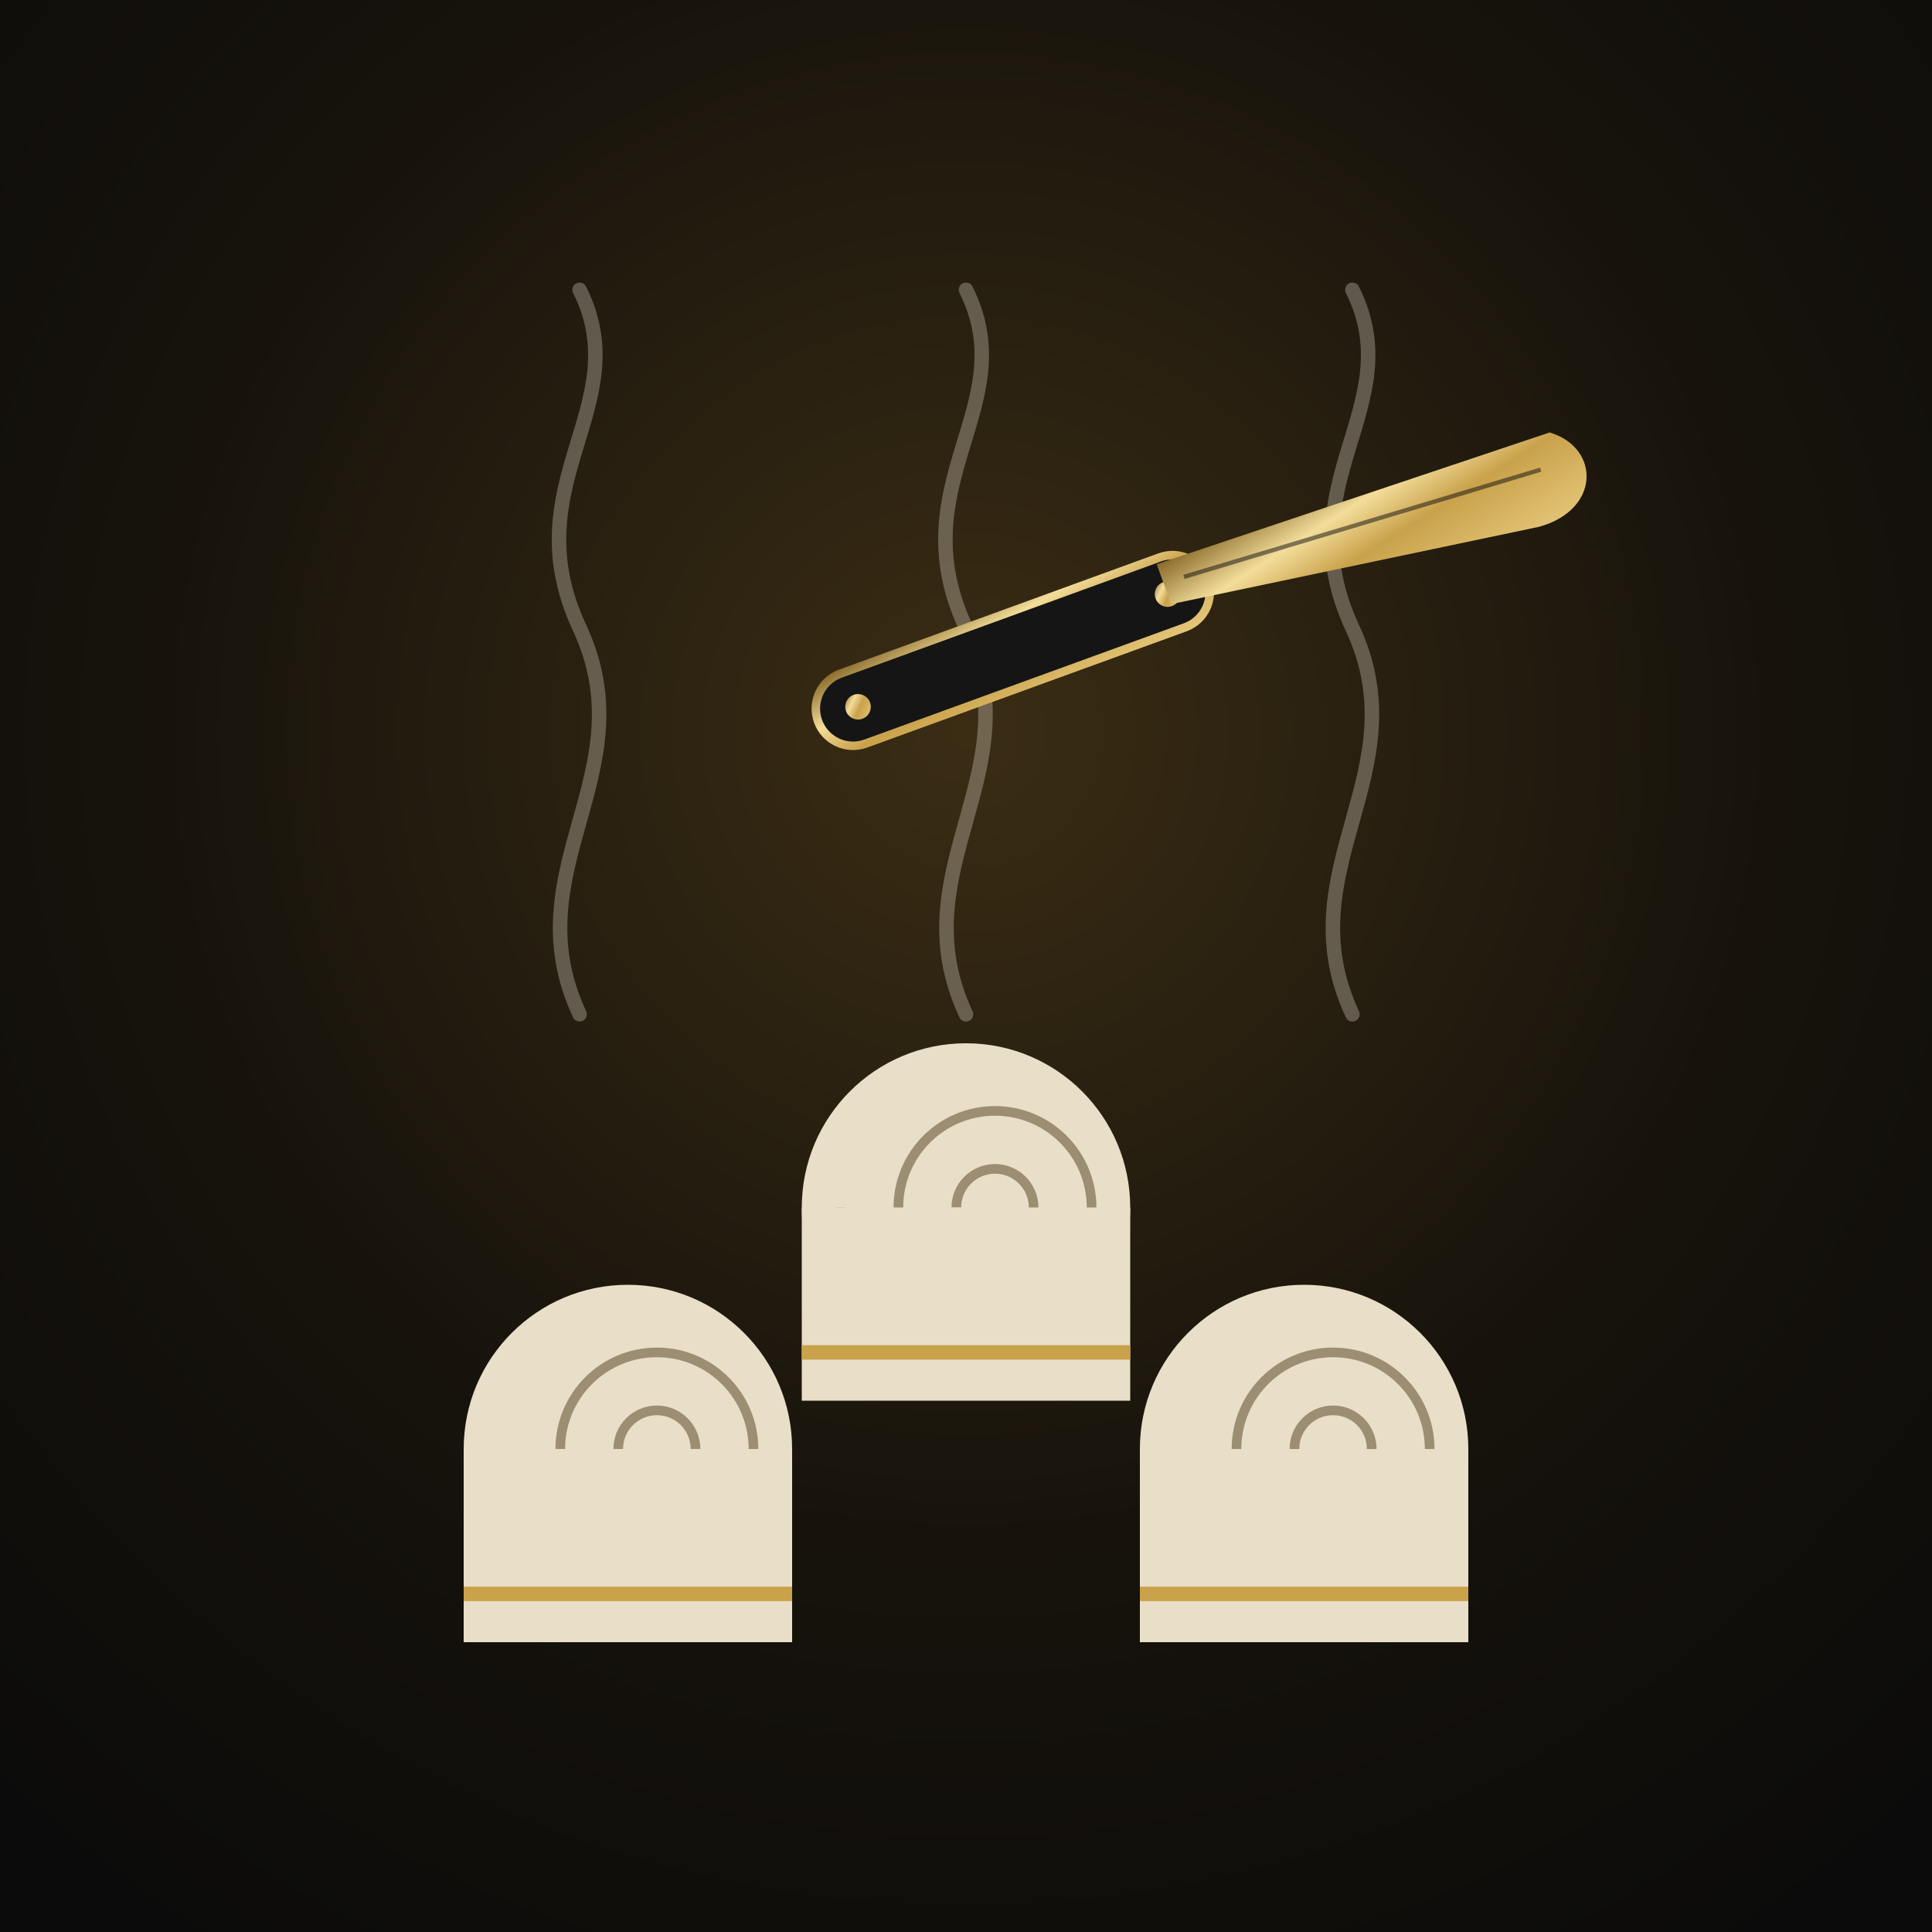
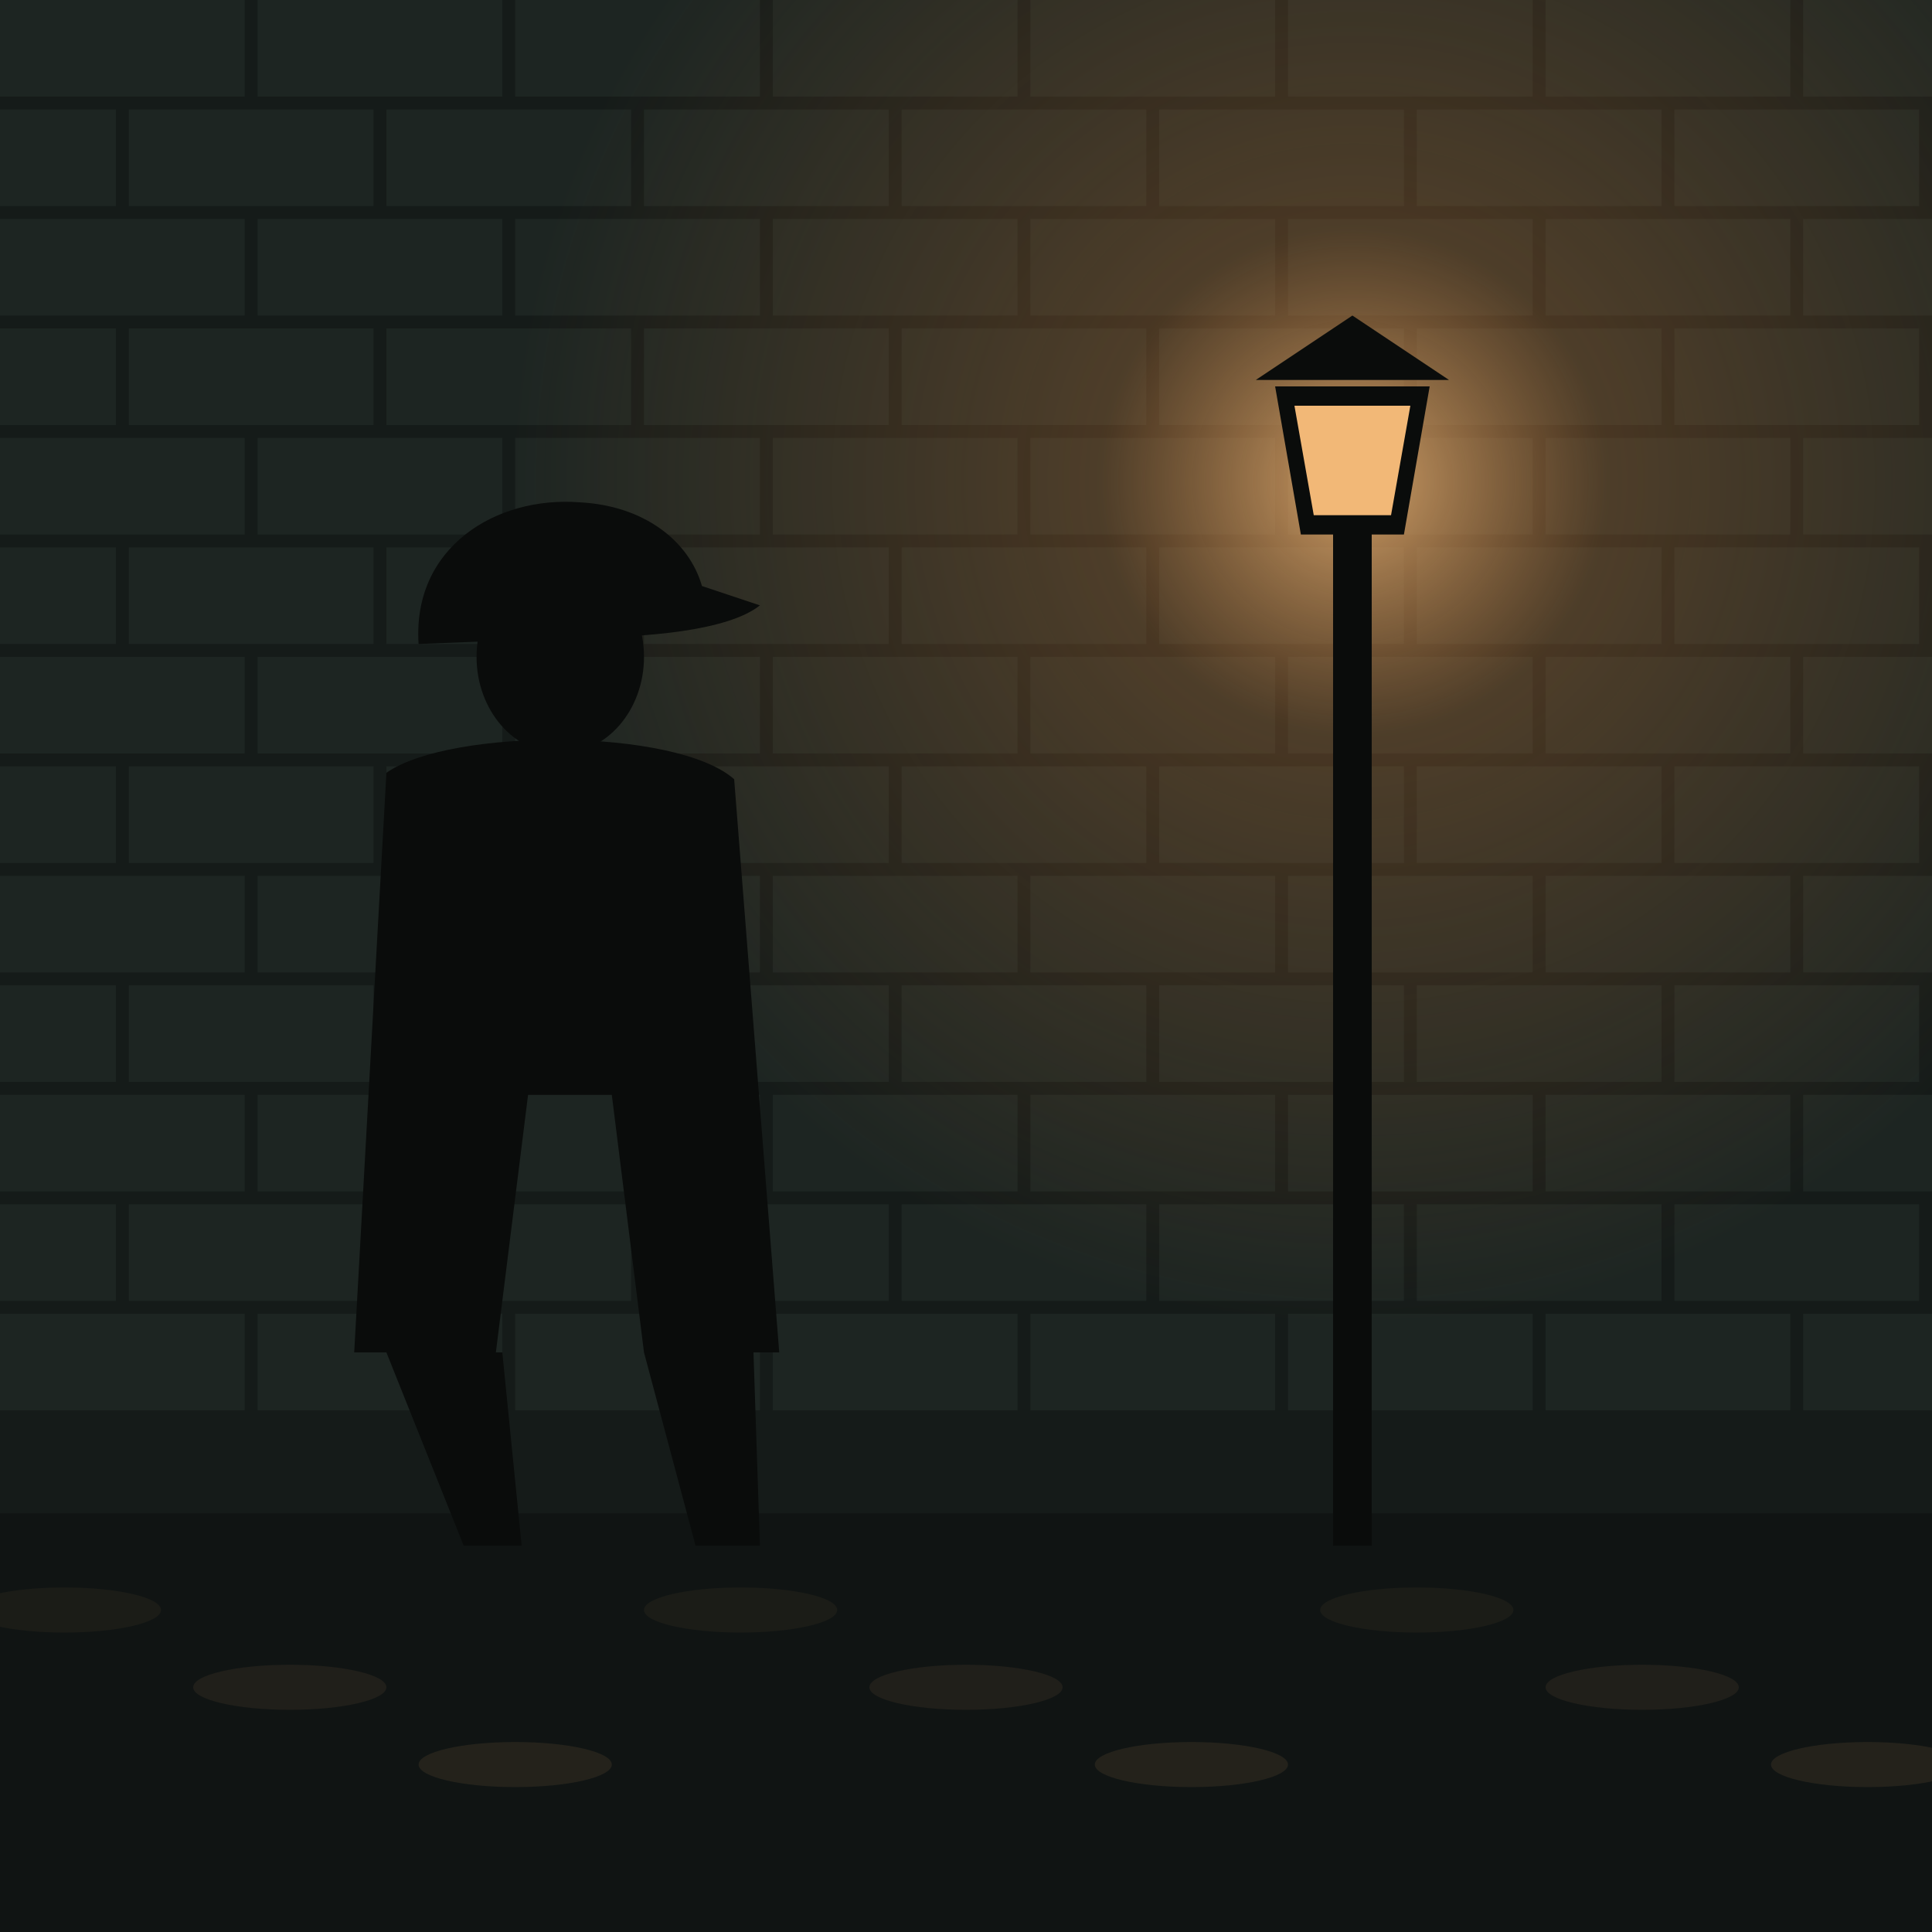
- <svg xmlns="http://www.w3.org/2000/svg" viewBox="0 0 400 400" role="img">
+ <svg xmlns="http://www.w3.org/2000/svg" viewBox="0 0 600 600" role="img">
  <defs>
-     <linearGradient id="gold" x1="0" y1="0" x2="1" y2="1">
-       <stop offset="0" stop-color="#E5C77A" />
-       <stop offset=".45" stop-color="#C9A24B" />
-       <stop offset=".7" stop-color="#F3DD9A" />
-       <stop offset="1" stop-color="#8A6A2A" />
+     <linearGradient id="g7skin" x1="0" y1="0" x2="1" y2="0">
+       <stop offset="0" stop-color="#171413" />
+       <stop offset=".6" stop-color="#2E2521" />
+       <stop offset=".9" stop-color="#5E4739" />
+       <stop offset="1" stop-color="#8A6448" />
    </linearGradient>
-     <linearGradient id="goldv" x1="0" y1="0" x2="0" y2="1">
-       <stop offset="0" stop-color="#E5C77A" />
-       <stop offset=".5" stop-color="#C9A24B" />
-       <stop offset="1" stop-color="#7A5C22" />
+     <linearGradient id="g7neck" x1="0" y1="0" x2="1" y2="0">
+       <stop offset="0" stop-color="#100E0D" />
+       <stop offset="1" stop-color="#2A221E" />
    </linearGradient>
-     <radialGradient id="glow" cx=".5" cy=".38" r=".75">
-       <stop offset="0" stop-color="#3B2D14" />
-       <stop offset=".55" stop-color="#17130C" />
-       <stop offset="1" stop-color="#0B0B0B" />
+     <linearGradient id="g7hair" x1="0" y1="0" x2="1" y2="1">
+       <stop offset="0" stop-color="#090807" />
+       <stop offset=".7" stop-color="#16110E" />
+       <stop offset="1" stop-color="#2A1D15" />
+     </linearGradient>
+     <linearGradient id="g7coat" x1="0" y1="0" x2="1" y2="0">
+       <stop offset="0" stop-color="#0E1211" />
+       <stop offset=".6" stop-color="#1A2120" />
+       <stop offset="1" stop-color="#2C3633" />
+     </linearGradient>
+     <linearGradient id="g7hat" x1="0" y1="0" x2="1" y2="0">
+       <stop offset="0" stop-color="#1A1E1C" />
+       <stop offset="1" stop-color="#3E4541" />
+     </linearGradient>
+     <linearGradient id="g7steel" x1="0" y1="0" x2="1" y2="1">
+       <stop offset="0" stop-color="#E4E6E2" />
+       <stop offset=".5" stop-color="#8E9490" />
+       <stop offset="1" stop-color="#4B514E" />
+     </linearGradient>
+     <radialGradient id="g7glow" cx=".72" cy=".3" r=".8">
+       <stop offset="0" stop-color="#3C4A44" />
+       <stop offset=".6" stop-color="#222B28" />
+       <stop offset="1" stop-color="#141917" />
    </radialGradient>
-     <radialGradient id="bulb" cx=".5" cy=".5" r=".5">
-       <stop offset="0" stop-color="#FFE7A8" stop-opacity=".9" />
-       <stop offset=".35" stop-color="#E5A94B" stop-opacity=".35" />
-       <stop offset="1" stop-color="#E5A94B" stop-opacity="0" />
+     <radialGradient id="g7lamp" cx=".5" cy=".5" r=".5">
+       <stop offset="0" stop-color="#F2B877" stop-opacity=".85" />
+       <stop offset=".3" stop-color="#C0773A" stop-opacity=".3" />
+       <stop offset="1" stop-color="#C0773A" stop-opacity="0" />
    </radialGradient>
-     <pattern id="hatch" width="5" height="5" patternUnits="userSpaceOnUse" patternTransform="rotate(45)">
-       <line x1="0" y1="0" x2="0" y2="5" stroke="#C9A24B" stroke-width=".9" opacity=".55" />
+     <pattern id="g7tweed" width="10" height="10" patternUnits="userSpaceOnUse">
+       <path d="M0 0 L5 5 L0 10 M5 0 L10 5 L5 10" fill="none" stroke="#6A706B" stroke-width="1" opacity=".55" />
    </pattern>
-     <pattern id="hatchd" width="3.2" height="3.2" patternUnits="userSpaceOnUse" patternTransform="rotate(-35)">
-       <line x1="0" y1="0" x2="0" y2="3.2" stroke="#C9A24B" stroke-width=".8" opacity=".5" />
+     <pattern id="g7pin" width="11" height="11" patternUnits="userSpaceOnUse">
+       <line x1="1" y1="0" x2="1" y2="11" stroke="#59625D" stroke-width=".8" opacity=".7" />
    </pattern>
-     <pattern id="pin" width="9" height="9" patternUnits="userSpaceOnUse">
-       <rect width="9" height="9" fill="#121212" />
-       <line x1="1" y1="0" x2="1" y2="9" stroke="#C9A24B" stroke-width=".7" opacity=".55" />
+     <pattern id="g7stub" width="5" height="5" patternUnits="userSpaceOnUse">
+       <circle cx="2" cy="2" r=".9" fill="#050404" opacity=".8" />
    </pattern>
-     <pattern id="dots" width="4" height="4" patternUnits="userSpaceOnUse">
-       <circle cx="2" cy="2" r=".7" fill="#C9A24B" opacity=".55" />
-     </pattern>
+     <clipPath id="g7front">
+       <rect x="355" y="0" width="300" height="800" />
+     </clipPath>
  </defs>
-   <rect width="400" height="400" fill="url(#glow)" />
-   <g transform="translate(130 300)">
-     <ellipse cx="0" cy="0" rx="34" ry="34" fill="#E9DFC8" />
-     <path d="M0 0 m-26 0 a26 26 0 1 0 52 0 a20 20 0 1 0 -40 0 a14 14 0 1 0 28 0 a8 8 0 1 0 -16 0" fill="none" stroke="#9C8E72" stroke-width="2" />
-     <path d="M-34 0 L-34 40 L34 40 L34 0" fill="#E9DFC8" />
-     <path d="M-34 30 L34 30" stroke="#C9A24B" stroke-width="3" />
+   <rect width="600" height="600" fill="url(#g7glow)" />
+   <rect width="600" height="600" fill="#151B19" />
+   <rect x="0" y="0" width="76" height="30" fill="#1D2522" />
+   <rect x="80" y="0" width="76" height="30" fill="#1D2522" />
+   <rect x="160" y="0" width="76" height="30" fill="#1D2522" />
+   <rect x="240" y="0" width="76" height="30" fill="#1D2522" />
+   <rect x="320" y="0" width="76" height="30" fill="#1D2522" />
+   <rect x="400" y="0" width="76" height="30" fill="#1D2522" />
+   <rect x="480" y="0" width="76" height="30" fill="#1D2522" />
+   <rect x="560" y="0" width="76" height="30" fill="#1D2522" />
+   <rect x="-40" y="34" width="76" height="30" fill="#1D2522" />
+   <rect x="40" y="34" width="76" height="30" fill="#1D2522" />
+   <rect x="120" y="34" width="76" height="30" fill="#1D2522" />
+   <rect x="200" y="34" width="76" height="30" fill="#1D2522" />
+   <rect x="280" y="34" width="76" height="30" fill="#1D2522" />
+   <rect x="360" y="34" width="76" height="30" fill="#1D2522" />
+   <rect x="440" y="34" width="76" height="30" fill="#1D2522" />
+   <rect x="520" y="34" width="76" height="30" fill="#1D2522" />
+   <rect x="0" y="68" width="76" height="30" fill="#1D2522" />
+   <rect x="80" y="68" width="76" height="30" fill="#1D2522" />
+   <rect x="160" y="68" width="76" height="30" fill="#1D2522" />
+   <rect x="240" y="68" width="76" height="30" fill="#1D2522" />
+   <rect x="320" y="68" width="76" height="30" fill="#1D2522" />
+   <rect x="400" y="68" width="76" height="30" fill="#1D2522" />
+   <rect x="480" y="68" width="76" height="30" fill="#1D2522" />
+   <rect x="560" y="68" width="76" height="30" fill="#1D2522" />
+   <rect x="-40" y="102" width="76" height="30" fill="#1D2522" />
+   <rect x="40" y="102" width="76" height="30" fill="#1D2522" />
+   <rect x="120" y="102" width="76" height="30" fill="#1D2522" />
+   <rect x="200" y="102" width="76" height="30" fill="#1D2522" />
+   <rect x="280" y="102" width="76" height="30" fill="#1D2522" />
+   <rect x="360" y="102" width="76" height="30" fill="#1D2522" />
+   <rect x="440" y="102" width="76" height="30" fill="#1D2522" />
+   <rect x="520" y="102" width="76" height="30" fill="#1D2522" />
+   <rect x="0" y="136" width="76" height="30" fill="#1D2522" />
+   <rect x="80" y="136" width="76" height="30" fill="#1D2522" />
+   <rect x="160" y="136" width="76" height="30" fill="#1D2522" />
+   <rect x="240" y="136" width="76" height="30" fill="#1D2522" />
+   <rect x="320" y="136" width="76" height="30" fill="#1D2522" />
+   <rect x="400" y="136" width="76" height="30" fill="#1D2522" />
+   <rect x="480" y="136" width="76" height="30" fill="#1D2522" />
+   <rect x="560" y="136" width="76" height="30" fill="#1D2522" />
+   <rect x="-40" y="170" width="76" height="30" fill="#1D2522" />
+   <rect x="40" y="170" width="76" height="30" fill="#1D2522" />
+   <rect x="120" y="170" width="76" height="30" fill="#1D2522" />
+   <rect x="200" y="170" width="76" height="30" fill="#1D2522" />
+   <rect x="280" y="170" width="76" height="30" fill="#1D2522" />
+   <rect x="360" y="170" width="76" height="30" fill="#1D2522" />
+   <rect x="440" y="170" width="76" height="30" fill="#1D2522" />
+   <rect x="520" y="170" width="76" height="30" fill="#1D2522" />
+   <rect x="0" y="204" width="76" height="30" fill="#1D2522" />
+   <rect x="80" y="204" width="76" height="30" fill="#1D2522" />
+   <rect x="160" y="204" width="76" height="30" fill="#1D2522" />
+   <rect x="240" y="204" width="76" height="30" fill="#1D2522" />
+   <rect x="320" y="204" width="76" height="30" fill="#1D2522" />
+   <rect x="400" y="204" width="76" height="30" fill="#1D2522" />
+   <rect x="480" y="204" width="76" height="30" fill="#1D2522" />
+   <rect x="560" y="204" width="76" height="30" fill="#1D2522" />
+   <rect x="-40" y="238" width="76" height="30" fill="#1D2522" />
+   <rect x="40" y="238" width="76" height="30" fill="#1D2522" />
+   <rect x="120" y="238" width="76" height="30" fill="#1D2522" />
+   <rect x="200" y="238" width="76" height="30" fill="#1D2522" />
+   <rect x="280" y="238" width="76" height="30" fill="#1D2522" />
+   <rect x="360" y="238" width="76" height="30" fill="#1D2522" />
+   <rect x="440" y="238" width="76" height="30" fill="#1D2522" />
+   <rect x="520" y="238" width="76" height="30" fill="#1D2522" />
+   <rect x="0" y="272" width="76" height="30" fill="#1D2522" />
+   <rect x="80" y="272" width="76" height="30" fill="#1D2522" />
+   <rect x="160" y="272" width="76" height="30" fill="#1D2522" />
+   <rect x="240" y="272" width="76" height="30" fill="#1D2522" />
+   <rect x="320" y="272" width="76" height="30" fill="#1D2522" />
+   <rect x="400" y="272" width="76" height="30" fill="#1D2522" />
+   <rect x="480" y="272" width="76" height="30" fill="#1D2522" />
+   <rect x="560" y="272" width="76" height="30" fill="#1D2522" />
+   <rect x="-40" y="306" width="76" height="30" fill="#1D2522" />
+   <rect x="40" y="306" width="76" height="30" fill="#1D2522" />
+   <rect x="120" y="306" width="76" height="30" fill="#1D2522" />
+   <rect x="200" y="306" width="76" height="30" fill="#1D2522" />
+   <rect x="280" y="306" width="76" height="30" fill="#1D2522" />
+   <rect x="360" y="306" width="76" height="30" fill="#1D2522" />
+   <rect x="440" y="306" width="76" height="30" fill="#1D2522" />
+   <rect x="520" y="306" width="76" height="30" fill="#1D2522" />
+   <rect x="0" y="340" width="76" height="30" fill="#1D2522" />
+   <rect x="80" y="340" width="76" height="30" fill="#1D2522" />
+   <rect x="160" y="340" width="76" height="30" fill="#1D2522" />
+   <rect x="240" y="340" width="76" height="30" fill="#1D2522" />
+   <rect x="320" y="340" width="76" height="30" fill="#1D2522" />
+   <rect x="400" y="340" width="76" height="30" fill="#1D2522" />
+   <rect x="480" y="340" width="76" height="30" fill="#1D2522" />
+   <rect x="560" y="340" width="76" height="30" fill="#1D2522" />
+   <rect x="-40" y="374" width="76" height="30" fill="#1D2522" />
+   <rect x="40" y="374" width="76" height="30" fill="#1D2522" />
+   <rect x="120" y="374" width="76" height="30" fill="#1D2522" />
+   <rect x="200" y="374" width="76" height="30" fill="#1D2522" />
+   <rect x="280" y="374" width="76" height="30" fill="#1D2522" />
+   <rect x="360" y="374" width="76" height="30" fill="#1D2522" />
+   <rect x="440" y="374" width="76" height="30" fill="#1D2522" />
+   <rect x="520" y="374" width="76" height="30" fill="#1D2522" />
+   <rect x="0" y="408" width="76" height="30" fill="#1D2522" />
+   <rect x="80" y="408" width="76" height="30" fill="#1D2522" />
+   <rect x="160" y="408" width="76" height="30" fill="#1D2522" />
+   <rect x="240" y="408" width="76" height="30" fill="#1D2522" />
+   <rect x="320" y="408" width="76" height="30" fill="#1D2522" />
+   <rect x="400" y="408" width="76" height="30" fill="#1D2522" />
+   <rect x="480" y="408" width="76" height="30" fill="#1D2522" />
+   <rect x="560" y="408" width="76" height="30" fill="#1D2522" />
+   <circle cx="420" cy="150" r="260" fill="url(#g7lamp)" />
+   <rect x="0" y="470" width="600" height="130" fill="#101413" />
+   <ellipse cx="20" cy="500" rx="30" ry="7" fill="#F2B877" fill-opacity="0.05" />
+   <ellipse cx="90" cy="524" rx="30" ry="7" fill="#F2B877" fill-opacity="0.07" />
+   <ellipse cx="160" cy="548" rx="30" ry="7" fill="#F2B877" fill-opacity="0.09" />
+   <ellipse cx="230" cy="500" rx="30" ry="7" fill="#F2B877" fill-opacity="0.05" />
+   <ellipse cx="300" cy="524" rx="30" ry="7" fill="#F2B877" fill-opacity="0.07" />
+   <ellipse cx="370" cy="548" rx="30" ry="7" fill="#F2B877" fill-opacity="0.09" />
+   <ellipse cx="440" cy="500" rx="30" ry="7" fill="#F2B877" fill-opacity="0.05" />
+   <ellipse cx="510" cy="524" rx="30" ry="7" fill="#F2B877" fill-opacity="0.07" />
+   <ellipse cx="580" cy="548" rx="30" ry="7" fill="#F2B877" fill-opacity="0.09" />
+   <rect x="414" y="160" width="12" height="320" fill="#0A0C0B" />
+   <path d="M396 120 L444 120 L436 166 L404 166 Z" fill="#0A0C0B" />
+   <path d="M402 126 L438 126 L432 160 L408 160 Z" fill="#F2B877" />
+   <path d="M390 118 L450 118 L420 98 Z" fill="#0A0C0B" />
+   <g transform="translate(170 300)" fill="#0A0C0B">
+     <path d="M-40 -100 C-42 -130 -16 -146 10 -144 C30 -143 44 -132 48 -118 L66 -112 C56 -104 30 -102 10 -102 Z" />
+     <ellipse cx="4" cy="-96" rx="26" ry="30" />
+     <path d="M-50 -60 C-30 -74 40 -74 58 -58 L72 120 L30 120 L20 40 L-6 40 L-16 120 L-60 120 Z" />
+     <path d="M-50 120 L-26 180 L-8 180 L-14 120 Z M30 120 L46 180 L66 180 L64 120 Z" />
  </g>
-   <g transform="translate(200 250)">
-     <ellipse cx="0" cy="0" rx="34" ry="34" fill="#E9DFC8" />
-     <path d="M0 0 m-26 0 a26 26 0 1 0 52 0 a20 20 0 1 0 -40 0 a14 14 0 1 0 28 0 a8 8 0 1 0 -16 0" fill="none" stroke="#9C8E72" stroke-width="2" />
-     <path d="M-34 0 L-34 40 L34 40 L34 0" fill="#E9DFC8" />
-     <path d="M-34 30 L34 30" stroke="#C9A24B" stroke-width="3" />
-   </g>
-   <g transform="translate(270 300)">
-     <ellipse cx="0" cy="0" rx="34" ry="34" fill="#E9DFC8" />
-     <path d="M0 0 m-26 0 a26 26 0 1 0 52 0 a20 20 0 1 0 -40 0 a14 14 0 1 0 28 0 a8 8 0 1 0 -16 0" fill="none" stroke="#9C8E72" stroke-width="2" />
-     <path d="M-34 0 L-34 40 L34 40 L34 0" fill="#E9DFC8" />
-     <path d="M-34 30 L34 30" stroke="#C9A24B" stroke-width="3" />
-   </g>
-   <path d="M120 210 C106 180 134 160 120 130 C106 100 132 84 120 60" fill="none" stroke="#F2EBDD" stroke-width="3" opacity=".3" stroke-linecap="round" />
-   <path d="M200 210 C186 180 214 160 200 130 C186 100 212 84 200 60" fill="none" stroke="#F2EBDD" stroke-width="3" opacity=".3" stroke-linecap="round" />
-   <path d="M280 210 C266 180 294 160 280 130 C266 100 292 84 280 60" fill="none" stroke="#F2EBDD" stroke-width="3" opacity=".3" stroke-linecap="round" />
-   <g transform="translate(250 120) rotate(160) scale(1.1)">
-     <rect x="0" y="-7" width="78" height="14" rx="7" fill="#151515" stroke="url(#gold)" stroke-width="1.6" stroke-linejoin="round" stroke-linecap="round" />
-     <circle cx="8" cy="0" r="2.4" fill="url(#gold)" />
-     <circle cx="70" cy="0" r="2.4" fill="url(#gold)" />
-     <path d="M8 -2 L-62 -12 C-74 -13 -78 -2 -70 4 L8 6 Z" fill="url(#gold)" />
-     <path d="M-66 -2 L4 2" stroke="#0B0B0B" stroke-width=".8" opacity=".5" />
-   </g>
-   <path d="M40 370 L360 370" stroke="url(#gold)" stroke-width="2" />
</svg>
